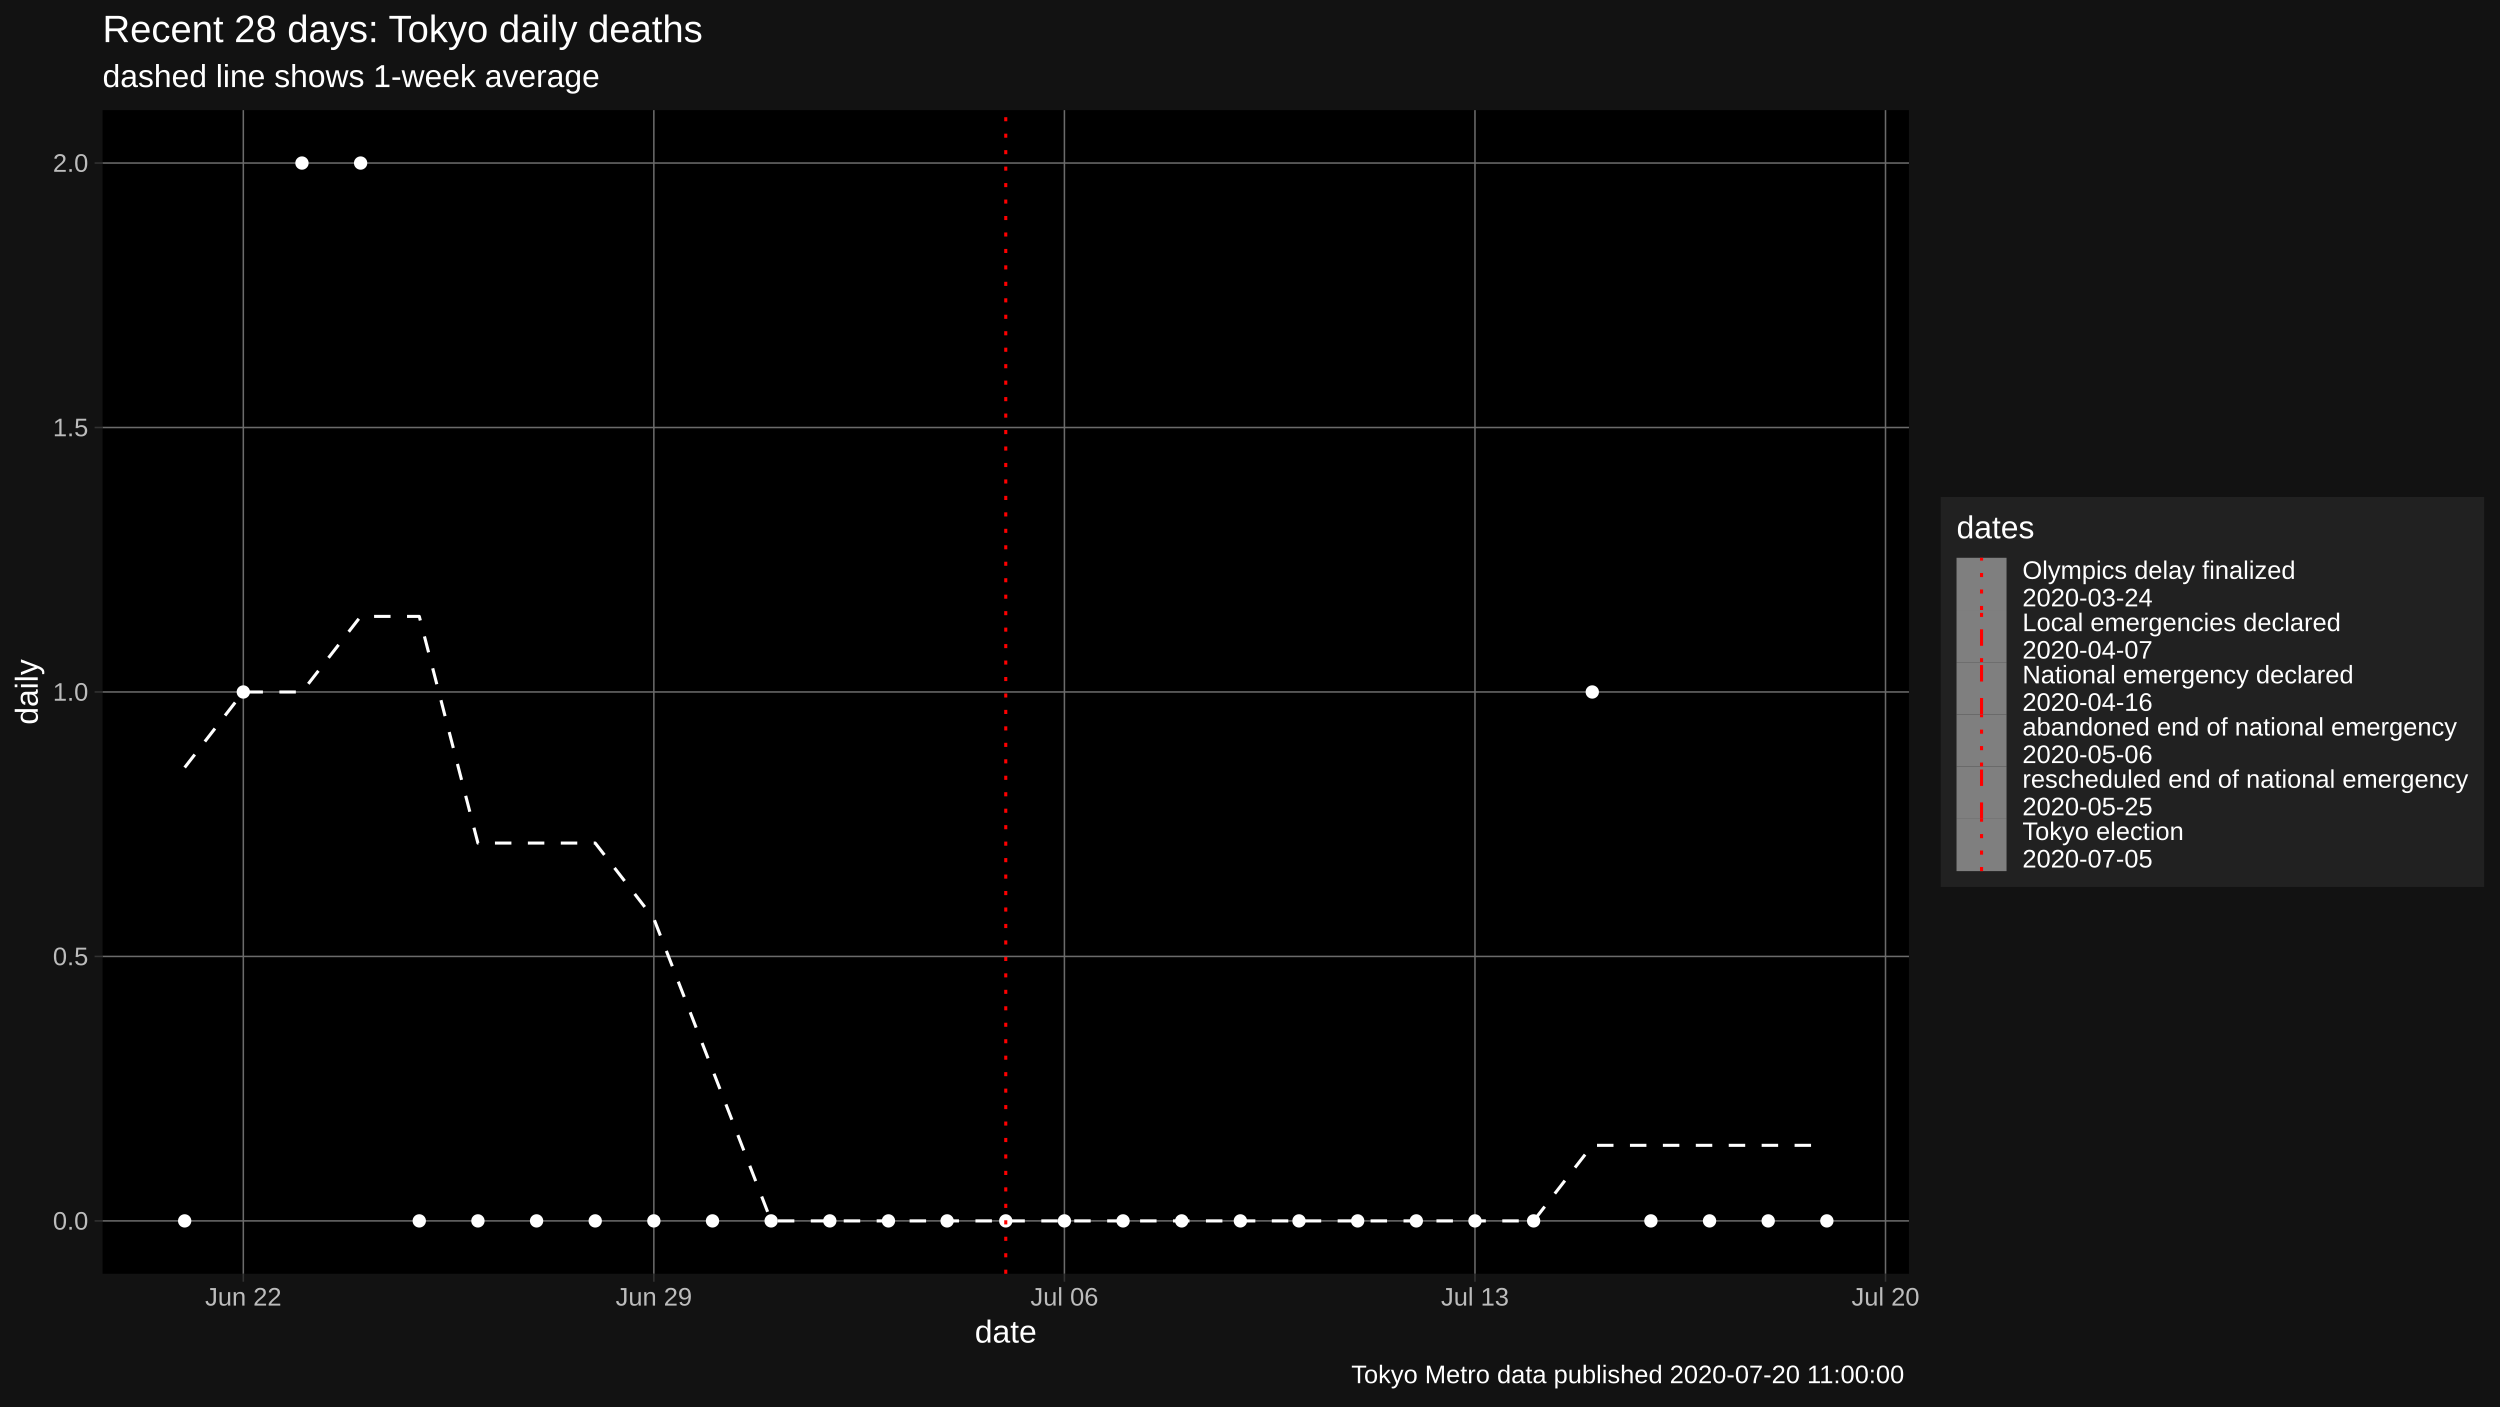
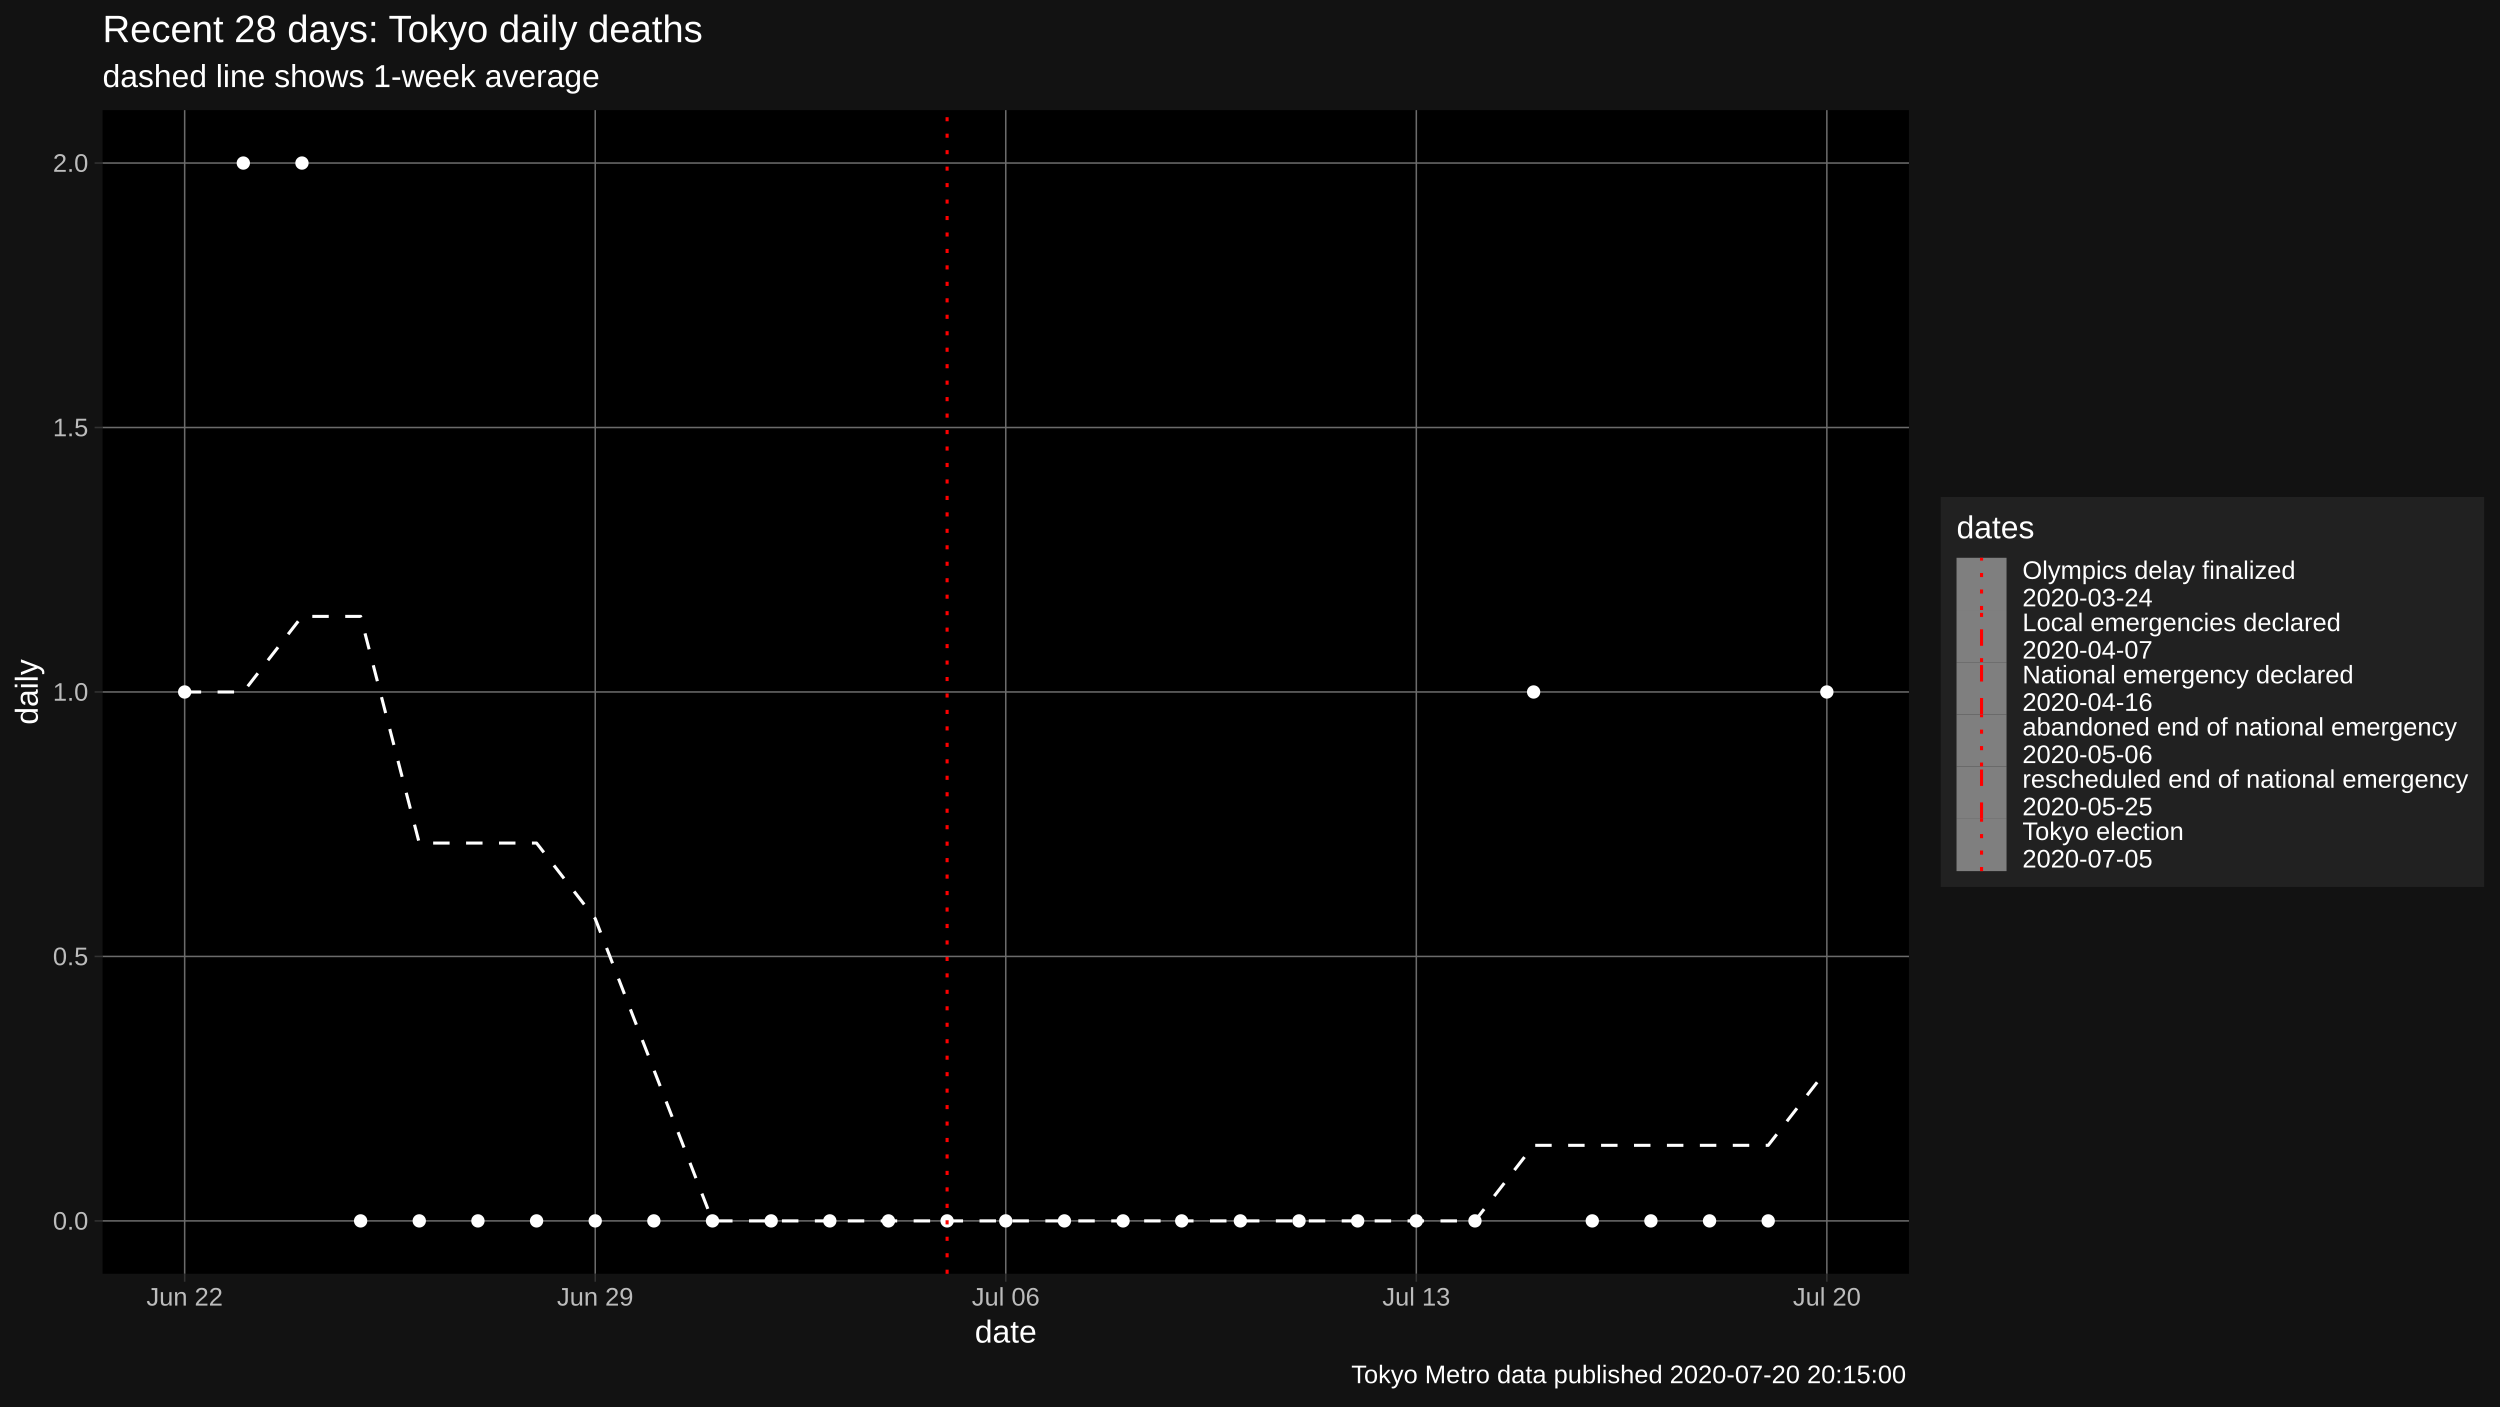
<svg xmlns="http://www.w3.org/2000/svg" viewBox="0 0 864.00 486.00">
  <defs>
    <style type="text/css">
    line, polyline, polygon, path, rect, circle {
      fill: none;
      stroke: #000000;
      stroke-linecap: round;
      stroke-linejoin: round;
      stroke-miterlimit: 10.00;
    }
  </style>
  </defs>
  <rect width="100%" height="100%" style="stroke: none; fill: #FFFFFF;" />
  <rect x="0.00" y="0.00" width="864.00" height="486.00" style="stroke-width: 1.07; stroke: #121212; fill: #121212;" />
  <defs>
    <clipPath id="cpMzUuNDR8NjU5Ljc0fDQ0MC4yMnwzOC4wNw==">
      <rect x="35.44" y="38.07" width="624.30" height="402.15" />
    </clipPath>
  </defs>
  <rect x="35.44" y="38.07" width="624.30" height="402.15" style="stroke-width: 1.07; stroke: none; fill: #000000;" clip-path="url(#cpMzUuNDR8NjU5Ljc0fDQ0MC4yMnwzOC4wNw==)" />
  <polyline points="35.44,421.94 659.74,421.94 " style="stroke-width: 0.53; stroke: #6B6B6B; stroke-linecap: butt;" clip-path="url(#cpMzUuNDR8NjU5Ljc0fDQ0MC4yMnwzOC4wNw==)" />
  <polyline points="35.44,330.54 659.74,330.54 " style="stroke-width: 0.53; stroke: #6B6B6B; stroke-linecap: butt;" clip-path="url(#cpMzUuNDR8NjU5Ljc0fDQ0MC4yMnwzOC4wNw==)" />
  <polyline points="35.44,239.15 659.74,239.15 " style="stroke-width: 0.53; stroke: #6B6B6B; stroke-linecap: butt;" clip-path="url(#cpMzUuNDR8NjU5Ljc0fDQ0MC4yMnwzOC4wNw==)" />
  <polyline points="35.44,147.75 659.74,147.75 " style="stroke-width: 0.53; stroke: #6B6B6B; stroke-linecap: butt;" clip-path="url(#cpMzUuNDR8NjU5Ljc0fDQ0MC4yMnwzOC4wNw==)" />
  <polyline points="35.44,56.35 659.74,56.35 " style="stroke-width: 0.53; stroke: #6B6B6B; stroke-linecap: butt;" clip-path="url(#cpMzUuNDR8NjU5Ljc0fDQ0MC4yMnwzOC4wNw==)" />
-   <polyline points="84.09,440.22 84.09,38.07 " style="stroke-width: 0.53; stroke: #6B6B6B; stroke-linecap: butt;" clip-path="url(#cpMzUuNDR8NjU5Ljc0fDQ0MC4yMnwzOC4wNw==)" />
-   <polyline points="225.97,440.22 225.97,38.07 " style="stroke-width: 0.53; stroke: #6B6B6B; stroke-linecap: butt;" clip-path="url(#cpMzUuNDR8NjU5Ljc0fDQ0MC4yMnwzOC4wNw==)" />
-   <polyline points="367.86,440.22 367.86,38.07 " style="stroke-width: 0.53; stroke: #6B6B6B; stroke-linecap: butt;" clip-path="url(#cpMzUuNDR8NjU5Ljc0fDQ0MC4yMnwzOC4wNw==)" />
-   <polyline points="509.75,440.22 509.75,38.07 " style="stroke-width: 0.53; stroke: #6B6B6B; stroke-linecap: butt;" clip-path="url(#cpMzUuNDR8NjU5Ljc0fDQ0MC4yMnwzOC4wNw==)" />
-   <polyline points="651.63,440.22 651.63,38.07 " style="stroke-width: 0.53; stroke: #6B6B6B; stroke-linecap: butt;" clip-path="url(#cpMzUuNDR8NjU5Ljc0fDQ0MC4yMnwzOC4wNw==)" />
-   <polyline points="63.82,265.26 84.09,239.15 104.36,239.15 124.63,213.03 144.90,213.03 165.17,291.37 185.44,291.37 205.71,291.37 225.97,317.49 246.24,369.72 266.51,421.94 286.78,421.94 307.05,421.94 327.32,421.94 347.59,421.94 367.86,421.94 388.13,421.94 408.40,421.94 428.67,421.94 448.94,421.94 469.21,421.94 489.48,421.94 509.75,421.94 530.02,421.94 550.29,395.83 570.55,395.83 590.82,395.83 611.09,395.83 631.36,395.83 " style="stroke-width: 1.07; stroke: #FFFFFF; stroke-dasharray: 5.69,5.69; stroke-linecap: butt;" clip-path="url(#cpMzUuNDR8NjU5Ljc0fDQ0MC4yMnwzOC4wNw==)" />
-   <circle cx="63.82" cy="421.94" r="1.95" style="stroke-width: 0.71; stroke: #FFFFFF; fill: #FFFFFF;" clip-path="url(#cpMzUuNDR8NjU5Ljc0fDQ0MC4yMnwzOC4wNw==)" />
-   <circle cx="84.09" cy="239.15" r="1.95" style="stroke-width: 0.71; stroke: #FFFFFF; fill: #FFFFFF;" clip-path="url(#cpMzUuNDR8NjU5Ljc0fDQ0MC4yMnwzOC4wNw==)" />
+   <polyline points="63.82,440.22 63.82,38.07 " style="stroke-width: 0.53; stroke: #6B6B6B; stroke-linecap: butt;" clip-path="url(#cpMzUuNDR8NjU5Ljc0fDQ0MC4yMnwzOC4wNw==)" />
+   <polyline points="205.71,440.22 205.71,38.07 " style="stroke-width: 0.53; stroke: #6B6B6B; stroke-linecap: butt;" clip-path="url(#cpMzUuNDR8NjU5Ljc0fDQ0MC4yMnwzOC4wNw==)" />
+   <polyline points="347.59,440.22 347.59,38.07 " style="stroke-width: 0.53; stroke: #6B6B6B; stroke-linecap: butt;" clip-path="url(#cpMzUuNDR8NjU5Ljc0fDQ0MC4yMnwzOC4wNw==)" />
+   <polyline points="489.48,440.22 489.48,38.07 " style="stroke-width: 0.53; stroke: #6B6B6B; stroke-linecap: butt;" clip-path="url(#cpMzUuNDR8NjU5Ljc0fDQ0MC4yMnwzOC4wNw==)" />
+   <polyline points="631.36,440.22 631.36,38.07 " style="stroke-width: 0.53; stroke: #6B6B6B; stroke-linecap: butt;" clip-path="url(#cpMzUuNDR8NjU5Ljc0fDQ0MC4yMnwzOC4wNw==)" />
+   <polyline points="63.82,239.15 84.09,239.15 104.36,213.03 124.63,213.03 144.90,291.37 165.17,291.37 185.44,291.37 205.71,317.49 225.97,369.72 246.24,421.94 266.51,421.94 286.78,421.94 307.05,421.94 327.32,421.94 347.59,421.94 367.86,421.94 388.13,421.94 408.40,421.94 428.67,421.94 448.94,421.94 469.21,421.94 489.48,421.94 509.75,421.94 530.02,395.83 550.29,395.83 570.55,395.83 590.82,395.83 611.09,395.83 631.36,369.72 " style="stroke-width: 1.07; stroke: #FFFFFF; stroke-dasharray: 5.69,5.69; stroke-linecap: butt;" clip-path="url(#cpMzUuNDR8NjU5Ljc0fDQ0MC4yMnwzOC4wNw==)" />
+   <circle cx="63.82" cy="239.15" r="1.95" style="stroke-width: 0.71; stroke: #FFFFFF; fill: #FFFFFF;" clip-path="url(#cpMzUuNDR8NjU5Ljc0fDQ0MC4yMnwzOC4wNw==)" />
+   <circle cx="84.09" cy="56.35" r="1.95" style="stroke-width: 0.71; stroke: #FFFFFF; fill: #FFFFFF;" clip-path="url(#cpMzUuNDR8NjU5Ljc0fDQ0MC4yMnwzOC4wNw==)" />
  <circle cx="104.36" cy="56.35" r="1.95" style="stroke-width: 0.71; stroke: #FFFFFF; fill: #FFFFFF;" clip-path="url(#cpMzUuNDR8NjU5Ljc0fDQ0MC4yMnwzOC4wNw==)" />
-   <circle cx="124.63" cy="56.35" r="1.95" style="stroke-width: 0.71; stroke: #FFFFFF; fill: #FFFFFF;" clip-path="url(#cpMzUuNDR8NjU5Ljc0fDQ0MC4yMnwzOC4wNw==)" />
+   <circle cx="124.63" cy="421.94" r="1.95" style="stroke-width: 0.71; stroke: #FFFFFF; fill: #FFFFFF;" clip-path="url(#cpMzUuNDR8NjU5Ljc0fDQ0MC4yMnwzOC4wNw==)" />
  <circle cx="144.90" cy="421.94" r="1.95" style="stroke-width: 0.71; stroke: #FFFFFF; fill: #FFFFFF;" clip-path="url(#cpMzUuNDR8NjU5Ljc0fDQ0MC4yMnwzOC4wNw==)" />
  <circle cx="165.17" cy="421.94" r="1.95" style="stroke-width: 0.71; stroke: #FFFFFF; fill: #FFFFFF;" clip-path="url(#cpMzUuNDR8NjU5Ljc0fDQ0MC4yMnwzOC4wNw==)" />
  <circle cx="185.44" cy="421.94" r="1.95" style="stroke-width: 0.71; stroke: #FFFFFF; fill: #FFFFFF;" clip-path="url(#cpMzUuNDR8NjU5Ljc0fDQ0MC4yMnwzOC4wNw==)" />
  <circle cx="205.71" cy="421.94" r="1.95" style="stroke-width: 0.71; stroke: #FFFFFF; fill: #FFFFFF;" clip-path="url(#cpMzUuNDR8NjU5Ljc0fDQ0MC4yMnwzOC4wNw==)" />
  <circle cx="225.97" cy="421.94" r="1.95" style="stroke-width: 0.71; stroke: #FFFFFF; fill: #FFFFFF;" clip-path="url(#cpMzUuNDR8NjU5Ljc0fDQ0MC4yMnwzOC4wNw==)" />
  <circle cx="246.24" cy="421.94" r="1.95" style="stroke-width: 0.71; stroke: #FFFFFF; fill: #FFFFFF;" clip-path="url(#cpMzUuNDR8NjU5Ljc0fDQ0MC4yMnwzOC4wNw==)" />
  <circle cx="266.51" cy="421.94" r="1.95" style="stroke-width: 0.71; stroke: #FFFFFF; fill: #FFFFFF;" clip-path="url(#cpMzUuNDR8NjU5Ljc0fDQ0MC4yMnwzOC4wNw==)" />
  <circle cx="286.78" cy="421.94" r="1.95" style="stroke-width: 0.71; stroke: #FFFFFF; fill: #FFFFFF;" clip-path="url(#cpMzUuNDR8NjU5Ljc0fDQ0MC4yMnwzOC4wNw==)" />
  <circle cx="307.05" cy="421.94" r="1.95" style="stroke-width: 0.71; stroke: #FFFFFF; fill: #FFFFFF;" clip-path="url(#cpMzUuNDR8NjU5Ljc0fDQ0MC4yMnwzOC4wNw==)" />
  <circle cx="327.32" cy="421.94" r="1.95" style="stroke-width: 0.71; stroke: #FFFFFF; fill: #FFFFFF;" clip-path="url(#cpMzUuNDR8NjU5Ljc0fDQ0MC4yMnwzOC4wNw==)" />
  <circle cx="347.59" cy="421.94" r="1.95" style="stroke-width: 0.71; stroke: #FFFFFF; fill: #FFFFFF;" clip-path="url(#cpMzUuNDR8NjU5Ljc0fDQ0MC4yMnwzOC4wNw==)" />
  <circle cx="367.86" cy="421.94" r="1.95" style="stroke-width: 0.71; stroke: #FFFFFF; fill: #FFFFFF;" clip-path="url(#cpMzUuNDR8NjU5Ljc0fDQ0MC4yMnwzOC4wNw==)" />
  <circle cx="388.13" cy="421.94" r="1.95" style="stroke-width: 0.71; stroke: #FFFFFF; fill: #FFFFFF;" clip-path="url(#cpMzUuNDR8NjU5Ljc0fDQ0MC4yMnwzOC4wNw==)" />
  <circle cx="408.40" cy="421.94" r="1.95" style="stroke-width: 0.71; stroke: #FFFFFF; fill: #FFFFFF;" clip-path="url(#cpMzUuNDR8NjU5Ljc0fDQ0MC4yMnwzOC4wNw==)" />
  <circle cx="428.67" cy="421.94" r="1.95" style="stroke-width: 0.71; stroke: #FFFFFF; fill: #FFFFFF;" clip-path="url(#cpMzUuNDR8NjU5Ljc0fDQ0MC4yMnwzOC4wNw==)" />
  <circle cx="448.94" cy="421.94" r="1.95" style="stroke-width: 0.71; stroke: #FFFFFF; fill: #FFFFFF;" clip-path="url(#cpMzUuNDR8NjU5Ljc0fDQ0MC4yMnwzOC4wNw==)" />
  <circle cx="469.21" cy="421.94" r="1.95" style="stroke-width: 0.71; stroke: #FFFFFF; fill: #FFFFFF;" clip-path="url(#cpMzUuNDR8NjU5Ljc0fDQ0MC4yMnwzOC4wNw==)" />
  <circle cx="489.48" cy="421.94" r="1.95" style="stroke-width: 0.71; stroke: #FFFFFF; fill: #FFFFFF;" clip-path="url(#cpMzUuNDR8NjU5Ljc0fDQ0MC4yMnwzOC4wNw==)" />
  <circle cx="509.75" cy="421.94" r="1.95" style="stroke-width: 0.71; stroke: #FFFFFF; fill: #FFFFFF;" clip-path="url(#cpMzUuNDR8NjU5Ljc0fDQ0MC4yMnwzOC4wNw==)" />
-   <circle cx="530.02" cy="421.94" r="1.95" style="stroke-width: 0.71; stroke: #FFFFFF; fill: #FFFFFF;" clip-path="url(#cpMzUuNDR8NjU5Ljc0fDQ0MC4yMnwzOC4wNw==)" />
-   <circle cx="550.29" cy="239.15" r="1.95" style="stroke-width: 0.71; stroke: #FFFFFF; fill: #FFFFFF;" clip-path="url(#cpMzUuNDR8NjU5Ljc0fDQ0MC4yMnwzOC4wNw==)" />
+   <circle cx="530.02" cy="239.15" r="1.95" style="stroke-width: 0.71; stroke: #FFFFFF; fill: #FFFFFF;" clip-path="url(#cpMzUuNDR8NjU5Ljc0fDQ0MC4yMnwzOC4wNw==)" />
+   <circle cx="550.29" cy="421.94" r="1.95" style="stroke-width: 0.71; stroke: #FFFFFF; fill: #FFFFFF;" clip-path="url(#cpMzUuNDR8NjU5Ljc0fDQ0MC4yMnwzOC4wNw==)" />
  <circle cx="570.55" cy="421.94" r="1.95" style="stroke-width: 0.71; stroke: #FFFFFF; fill: #FFFFFF;" clip-path="url(#cpMzUuNDR8NjU5Ljc0fDQ0MC4yMnwzOC4wNw==)" />
  <circle cx="590.82" cy="421.94" r="1.95" style="stroke-width: 0.71; stroke: #FFFFFF; fill: #FFFFFF;" clip-path="url(#cpMzUuNDR8NjU5Ljc0fDQ0MC4yMnwzOC4wNw==)" />
  <circle cx="611.09" cy="421.94" r="1.95" style="stroke-width: 0.71; stroke: #FFFFFF; fill: #FFFFFF;" clip-path="url(#cpMzUuNDR8NjU5Ljc0fDQ0MC4yMnwzOC4wNw==)" />
-   <circle cx="631.36" cy="421.94" r="1.95" style="stroke-width: 0.71; stroke: #FFFFFF; fill: #FFFFFF;" clip-path="url(#cpMzUuNDR8NjU5Ljc0fDQ0MC4yMnwzOC4wNw==)" />
-   <line x1="347.59" y1="440.22" x2="347.59" y2="38.07" style="stroke-width: 1.07; stroke: #FF0000; stroke-dasharray: 1.42,4.27; stroke-linecap: butt;" clip-path="url(#cpMzUuNDR8NjU5Ljc0fDQ0MC4yMnwzOC4wNw==)" />
+   <circle cx="631.36" cy="239.15" r="1.95" style="stroke-width: 0.71; stroke: #FFFFFF; fill: #FFFFFF;" clip-path="url(#cpMzUuNDR8NjU5Ljc0fDQ0MC4yMnwzOC4wNw==)" />
+   <line x1="327.32" y1="440.22" x2="327.32" y2="38.07" style="stroke-width: 1.07; stroke: #FF0000; stroke-dasharray: 1.42,4.27; stroke-linecap: butt;" clip-path="url(#cpMzUuNDR8NjU5Ljc0fDQ0MC4yMnwzOC4wNw==)" />
  <defs>
    <clipPath id="cpMC4wMHw4NjQuMDB8NDg2LjAwfDAuMDA=">
      <rect x="0.00" y="0.00" width="864.00" height="486.00" />
    </clipPath>
  </defs>
  <g clip-path="url(#cpMC4wMHw4NjQuMDB8NDg2LjAwfDAuMDA=)">
    <text x="18.28" y="424.97" style="font-size: 8.80px; fill: #BCBCBC; font-family: Liberation Sans;" textLength="12.23px" lengthAdjust="spacingAndGlyphs">0.0</text>
  </g>
  <g clip-path="url(#cpMC4wMHw4NjQuMDB8NDg2LjAwfDAuMDA=)">
    <text x="18.28" y="333.57" style="font-size: 8.80px; fill: #BCBCBC; font-family: Liberation Sans;" textLength="12.23px" lengthAdjust="spacingAndGlyphs">0.5</text>
  </g>
  <g clip-path="url(#cpMC4wMHw4NjQuMDB8NDg2LjAwfDAuMDA=)">
    <text x="18.28" y="242.17" style="font-size: 8.80px; fill: #BCBCBC; font-family: Liberation Sans;" textLength="12.23px" lengthAdjust="spacingAndGlyphs">1.0</text>
  </g>
  <g clip-path="url(#cpMC4wMHw4NjQuMDB8NDg2LjAwfDAuMDA=)">
    <text x="18.28" y="150.77" style="font-size: 8.80px; fill: #BCBCBC; font-family: Liberation Sans;" textLength="12.23px" lengthAdjust="spacingAndGlyphs">1.5</text>
  </g>
  <g clip-path="url(#cpMC4wMHw4NjQuMDB8NDg2LjAwfDAuMDA=)">
    <text x="18.28" y="59.38" style="font-size: 8.80px; fill: #BCBCBC; font-family: Liberation Sans;" textLength="12.23px" lengthAdjust="spacingAndGlyphs">2.0</text>
  </g>
  <polyline points="32.70,421.94 35.44,421.94 " style="stroke-width: 0.53; stroke: #333333; stroke-linecap: butt;" clip-path="url(#cpMC4wMHw4NjQuMDB8NDg2LjAwfDAuMDA=)" />
  <polyline points="32.70,330.54 35.44,330.54 " style="stroke-width: 0.53; stroke: #333333; stroke-linecap: butt;" clip-path="url(#cpMC4wMHw4NjQuMDB8NDg2LjAwfDAuMDA=)" />
  <polyline points="32.70,239.15 35.44,239.15 " style="stroke-width: 0.53; stroke: #333333; stroke-linecap: butt;" clip-path="url(#cpMC4wMHw4NjQuMDB8NDg2LjAwfDAuMDA=)" />
  <polyline points="32.70,147.75 35.44,147.75 " style="stroke-width: 0.53; stroke: #333333; stroke-linecap: butt;" clip-path="url(#cpMC4wMHw4NjQuMDB8NDg2LjAwfDAuMDA=)" />
  <polyline points="32.70,56.35 35.44,56.35 " style="stroke-width: 0.53; stroke: #333333; stroke-linecap: butt;" clip-path="url(#cpMC4wMHw4NjQuMDB8NDg2LjAwfDAuMDA=)" />
-   <polyline points="84.09,442.96 84.09,440.22 " style="stroke-width: 0.53; stroke: #333333; stroke-linecap: butt;" clip-path="url(#cpMC4wMHw4NjQuMDB8NDg2LjAwfDAuMDA=)" />
-   <polyline points="225.97,442.96 225.97,440.22 " style="stroke-width: 0.53; stroke: #333333; stroke-linecap: butt;" clip-path="url(#cpMC4wMHw4NjQuMDB8NDg2LjAwfDAuMDA=)" />
-   <polyline points="367.86,442.96 367.86,440.22 " style="stroke-width: 0.53; stroke: #333333; stroke-linecap: butt;" clip-path="url(#cpMC4wMHw4NjQuMDB8NDg2LjAwfDAuMDA=)" />
-   <polyline points="509.75,442.96 509.75,440.22 " style="stroke-width: 0.53; stroke: #333333; stroke-linecap: butt;" clip-path="url(#cpMC4wMHw4NjQuMDB8NDg2LjAwfDAuMDA=)" />
-   <polyline points="651.63,442.96 651.63,440.22 " style="stroke-width: 0.53; stroke: #333333; stroke-linecap: butt;" clip-path="url(#cpMC4wMHw4NjQuMDB8NDg2LjAwfDAuMDA=)" />
+   <polyline points="63.82,442.96 63.82,440.22 " style="stroke-width: 0.53; stroke: #333333; stroke-linecap: butt;" clip-path="url(#cpMC4wMHw4NjQuMDB8NDg2LjAwfDAuMDA=)" />
+   <polyline points="205.71,442.96 205.71,440.22 " style="stroke-width: 0.53; stroke: #333333; stroke-linecap: butt;" clip-path="url(#cpMC4wMHw4NjQuMDB8NDg2LjAwfDAuMDA=)" />
+   <polyline points="347.59,442.96 347.59,440.22 " style="stroke-width: 0.53; stroke: #333333; stroke-linecap: butt;" clip-path="url(#cpMC4wMHw4NjQuMDB8NDg2LjAwfDAuMDA=)" />
+   <polyline points="489.48,442.96 489.48,440.22 " style="stroke-width: 0.53; stroke: #333333; stroke-linecap: butt;" clip-path="url(#cpMC4wMHw4NjQuMDB8NDg2LjAwfDAuMDA=)" />
+   <polyline points="631.36,442.96 631.36,440.22 " style="stroke-width: 0.53; stroke: #333333; stroke-linecap: butt;" clip-path="url(#cpMC4wMHw4NjQuMDB8NDg2LjAwfDAuMDA=)" />
  <g clip-path="url(#cpMC4wMHw4NjQuMDB8NDg2LjAwfDAuMDA=)">
-     <text x="70.88" y="451.21" style="font-size: 8.80px; fill: #BCBCBC; font-family: Liberation Sans;" textLength="26.42px" lengthAdjust="spacingAndGlyphs">Jun 22</text>
+     <text x="50.61" y="451.21" style="font-size: 8.80px; fill: #BCBCBC; font-family: Liberation Sans;" textLength="26.42px" lengthAdjust="spacingAndGlyphs">Jun 22</text>
  </g>
  <g clip-path="url(#cpMC4wMHw4NjQuMDB8NDg2LjAwfDAuMDA=)">
-     <text x="212.76" y="451.21" style="font-size: 8.80px; fill: #BCBCBC; font-family: Liberation Sans;" textLength="26.42px" lengthAdjust="spacingAndGlyphs">Jun 29</text>
+     <text x="192.49" y="451.21" style="font-size: 8.80px; fill: #BCBCBC; font-family: Liberation Sans;" textLength="26.42px" lengthAdjust="spacingAndGlyphs">Jun 29</text>
  </g>
  <g clip-path="url(#cpMC4wMHw4NjQuMDB8NDg2LjAwfDAuMDA=)">
-     <text x="356.12" y="451.21" style="font-size: 8.80px; fill: #BCBCBC; font-family: Liberation Sans;" textLength="23.48px" lengthAdjust="spacingAndGlyphs">Jul 06</text>
+     <text x="335.85" y="451.21" style="font-size: 8.80px; fill: #BCBCBC; font-family: Liberation Sans;" textLength="23.48px" lengthAdjust="spacingAndGlyphs">Jul 06</text>
  </g>
  <g clip-path="url(#cpMC4wMHw4NjQuMDB8NDg2LjAwfDAuMDA=)">
-     <text x="498.01" y="451.21" style="font-size: 8.80px; fill: #BCBCBC; font-family: Liberation Sans;" textLength="23.48px" lengthAdjust="spacingAndGlyphs">Jul 13</text>
+     <text x="477.74" y="451.21" style="font-size: 8.80px; fill: #BCBCBC; font-family: Liberation Sans;" textLength="23.48px" lengthAdjust="spacingAndGlyphs">Jul 13</text>
  </g>
  <g clip-path="url(#cpMC4wMHw4NjQuMDB8NDg2LjAwfDAuMDA=)">
-     <text x="639.89" y="451.21" style="font-size: 8.80px; fill: #BCBCBC; font-family: Liberation Sans;" textLength="23.48px" lengthAdjust="spacingAndGlyphs">Jul 20</text>
+     <text x="619.62" y="451.21" style="font-size: 8.80px; fill: #BCBCBC; font-family: Liberation Sans;" textLength="23.48px" lengthAdjust="spacingAndGlyphs">Jul 20</text>
  </g>
  <g clip-path="url(#cpMC4wMHw4NjQuMDB8NDg2LjAwfDAuMDA=)">
    <text x="336.89" y="464.01" style="font-size: 11.00px; fill: #FFFFFF; font-family: Liberation Sans;" textLength="21.41px" lengthAdjust="spacingAndGlyphs">date</text>
  </g>
  <g clip-path="url(#cpMC4wMHw4NjQuMDB8NDg2LjAwfDAuMDA=)">
    <text transform="translate(13.05,250.46) rotate(-90)" style="font-size: 11.00px; fill: #FFFFFF; font-family: Liberation Sans;" textLength="22.62px" lengthAdjust="spacingAndGlyphs">daily</text>
  </g>
  <rect x="670.70" y="171.75" width="187.82" height="134.79" style="stroke-width: 1.07; stroke: none; fill: #212121;" clip-path="url(#cpMC4wMHw4NjQuMDB8NDg2LjAwfDAuMDA=)" />
  <g clip-path="url(#cpMC4wMHw4NjQuMDB8NDg2LjAwfDAuMDA=)">
    <text x="676.18" y="186.04" style="font-size: 11.00px; fill: #FFFFFF; font-family: Liberation Sans;" textLength="26.91px" lengthAdjust="spacingAndGlyphs">dates</text>
  </g>
  <rect x="676.18" y="192.77" width="17.28" height="18.05" style="stroke-width: 1.07; stroke: none; fill: #7F7F7F;" clip-path="url(#cpMC4wMHw4NjQuMDB8NDg2LjAwfDAuMDA=)" />
  <line x1="684.82" y1="210.82" x2="684.82" y2="192.77" style="stroke-width: 1.07; stroke: #FF0000; stroke-dasharray: 1.42,4.27; stroke-linecap: butt;" clip-path="url(#cpMC4wMHw4NjQuMDB8NDg2LjAwfDAuMDA=)" />
  <rect x="676.18" y="210.82" width="17.28" height="18.05" style="stroke-width: 1.07; stroke: none; fill: #7F7F7F;" clip-path="url(#cpMC4wMHw4NjQuMDB8NDg2LjAwfDAuMDA=)" />
  <line x1="684.82" y1="228.87" x2="684.82" y2="210.82" style="stroke-width: 1.07; stroke: #FF0000; stroke-dasharray: 1.42,4.27,5.69,4.27; stroke-linecap: butt;" clip-path="url(#cpMC4wMHw4NjQuMDB8NDg2LjAwfDAuMDA=)" />
  <rect x="676.18" y="228.87" width="17.28" height="18.05" style="stroke-width: 1.07; stroke: none; fill: #7F7F7F;" clip-path="url(#cpMC4wMHw4NjQuMDB8NDg2LjAwfDAuMDA=)" />
  <line x1="684.82" y1="246.91" x2="684.82" y2="228.87" style="stroke-width: 1.07; stroke: #FF0000; stroke-dasharray: 5.69,5.69; stroke-linecap: butt;" clip-path="url(#cpMC4wMHw4NjQuMDB8NDg2LjAwfDAuMDA=)" />
  <rect x="676.18" y="246.91" width="17.28" height="18.05" style="stroke-width: 1.07; stroke: none; fill: #7F7F7F;" clip-path="url(#cpMC4wMHw4NjQuMDB8NDg2LjAwfDAuMDA=)" />
  <line x1="684.82" y1="264.96" x2="684.82" y2="246.91" style="stroke-width: 1.07; stroke: #FF0000; stroke-dasharray: 1.42,4.27; stroke-linecap: butt;" clip-path="url(#cpMC4wMHw4NjQuMDB8NDg2LjAwfDAuMDA=)" />
  <rect x="676.18" y="264.96" width="17.28" height="18.05" style="stroke-width: 1.07; stroke: none; fill: #7F7F7F;" clip-path="url(#cpMC4wMHw4NjQuMDB8NDg2LjAwfDAuMDA=)" />
  <line x1="684.82" y1="283.01" x2="684.82" y2="264.96" style="stroke-width: 1.07; stroke: #FF0000; stroke-dasharray: 5.69,5.69; stroke-linecap: butt;" clip-path="url(#cpMC4wMHw4NjQuMDB8NDg2LjAwfDAuMDA=)" />
  <rect x="676.18" y="283.01" width="17.28" height="18.05" style="stroke-width: 1.07; stroke: none; fill: #7F7F7F;" clip-path="url(#cpMC4wMHw4NjQuMDB8NDg2LjAwfDAuMDA=)" />
  <line x1="684.82" y1="301.06" x2="684.82" y2="283.01" style="stroke-width: 1.07; stroke: #FF0000; stroke-dasharray: 1.42,4.27; stroke-linecap: butt;" clip-path="url(#cpMC4wMHw4NjQuMDB8NDg2LjAwfDAuMDA=)" />
  <g clip-path="url(#cpMC4wMHw4NjQuMDB8NDg2LjAwfDAuMDA=)">
    <text x="698.94" y="200.07" style="font-size: 8.80px; fill: #FFFFFF; font-family: Liberation Sans;" textLength="94.39px" lengthAdjust="spacingAndGlyphs">Olympics delay finalized</text>
  </g>
  <g clip-path="url(#cpMC4wMHw4NjQuMDB8NDg2LjAwfDAuMDA=)">
    <text x="698.94" y="209.57" style="font-size: 8.80px; fill: #FFFFFF; font-family: Liberation Sans;" textLength="45.01px" lengthAdjust="spacingAndGlyphs">2020-03-24</text>
  </g>
  <g clip-path="url(#cpMC4wMHw4NjQuMDB8NDg2LjAwfDAuMDA=)">
    <text x="698.94" y="218.12" style="font-size: 8.80px; fill: #FFFFFF; font-family: Liberation Sans;" textLength="110.06px" lengthAdjust="spacingAndGlyphs">Local emergencies declared</text>
  </g>
  <g clip-path="url(#cpMC4wMHw4NjQuMDB8NDg2LjAwfDAuMDA=)">
    <text x="698.94" y="227.62" style="font-size: 8.80px; fill: #FFFFFF; font-family: Liberation Sans;" textLength="45.01px" lengthAdjust="spacingAndGlyphs">2020-04-07</text>
  </g>
  <g clip-path="url(#cpMC4wMHw4NjQuMDB8NDg2LjAwfDAuMDA=)">
    <text x="698.94" y="236.17" style="font-size: 8.80px; fill: #FFFFFF; font-family: Liberation Sans;" textLength="114.46px" lengthAdjust="spacingAndGlyphs">National emergency declared</text>
  </g>
  <g clip-path="url(#cpMC4wMHw4NjQuMDB8NDg2LjAwfDAuMDA=)">
    <text x="698.94" y="245.67" style="font-size: 8.80px; fill: #FFFFFF; font-family: Liberation Sans;" textLength="45.01px" lengthAdjust="spacingAndGlyphs">2020-04-16</text>
  </g>
  <g clip-path="url(#cpMC4wMHw4NjQuMDB8NDg2LjAwfDAuMDA=)">
    <text x="698.94" y="254.21" style="font-size: 8.80px; fill: #FFFFFF; font-family: Liberation Sans;" textLength="150.21px" lengthAdjust="spacingAndGlyphs">abandoned end of national emergency</text>
  </g>
  <g clip-path="url(#cpMC4wMHw4NjQuMDB8NDg2LjAwfDAuMDA=)">
    <text x="698.94" y="263.72" style="font-size: 8.80px; fill: #FFFFFF; font-family: Liberation Sans;" textLength="45.01px" lengthAdjust="spacingAndGlyphs">2020-05-06</text>
  </g>
  <g clip-path="url(#cpMC4wMHw4NjQuMDB8NDg2LjAwfDAuMDA=)">
    <text x="698.94" y="272.26" style="font-size: 8.80px; fill: #FFFFFF; font-family: Liberation Sans;" textLength="154.10px" lengthAdjust="spacingAndGlyphs">rescheduled end of national emergency</text>
  </g>
  <g clip-path="url(#cpMC4wMHw4NjQuMDB8NDg2LjAwfDAuMDA=)">
    <text x="698.94" y="281.77" style="font-size: 8.80px; fill: #FFFFFF; font-family: Liberation Sans;" textLength="45.01px" lengthAdjust="spacingAndGlyphs">2020-05-25</text>
  </g>
  <g clip-path="url(#cpMC4wMHw4NjQuMDB8NDg2LjAwfDAuMDA=)">
    <text x="698.94" y="290.31" style="font-size: 8.80px; fill: #FFFFFF; font-family: Liberation Sans;" textLength="56.74px" lengthAdjust="spacingAndGlyphs">Tokyo election</text>
  </g>
  <g clip-path="url(#cpMC4wMHw4NjQuMDB8NDg2LjAwfDAuMDA=)">
    <text x="698.94" y="299.81" style="font-size: 8.80px; fill: #FFFFFF; font-family: Liberation Sans;" textLength="45.01px" lengthAdjust="spacingAndGlyphs">2020-07-05</text>
  </g>
  <g clip-path="url(#cpMC4wMHw4NjQuMDB8NDg2LjAwfDAuMDA=)">
    <text x="35.44" y="30.10" style="font-size: 11.00px; fill: #FFFFFF; font-family: Liberation Sans;" textLength="171.83px" lengthAdjust="spacingAndGlyphs">dashed line shows 1-week average</text>
  </g>
  <g clip-path="url(#cpMC4wMHw4NjQuMDB8NDg2LjAwfDAuMDA=)">
    <text x="35.44" y="14.56" style="font-size: 13.20px; fill: #FFFFFF; font-family: Liberation Sans;" textLength="209.12px" lengthAdjust="spacingAndGlyphs">Recent 28 days: Tokyo daily deaths</text>
  </g>
  <g clip-path="url(#cpMC4wMHw4NjQuMDB8NDg2LjAwfDAuMDA=)">
-     <text x="466.99" y="478.03" style="font-size: 8.80px; fill: #FFFFFF; font-family: Liberation Sans;" textLength="192.75px" lengthAdjust="spacingAndGlyphs">Tokyo Metro data published 2020-07-20 11:00:00</text>
+     <text x="466.99" y="478.03" style="font-size: 8.80px; fill: #FFFFFF; font-family: Liberation Sans;" textLength="192.75px" lengthAdjust="spacingAndGlyphs">Tokyo Metro data published 2020-07-20 20:15:00</text>
  </g>
</svg>
